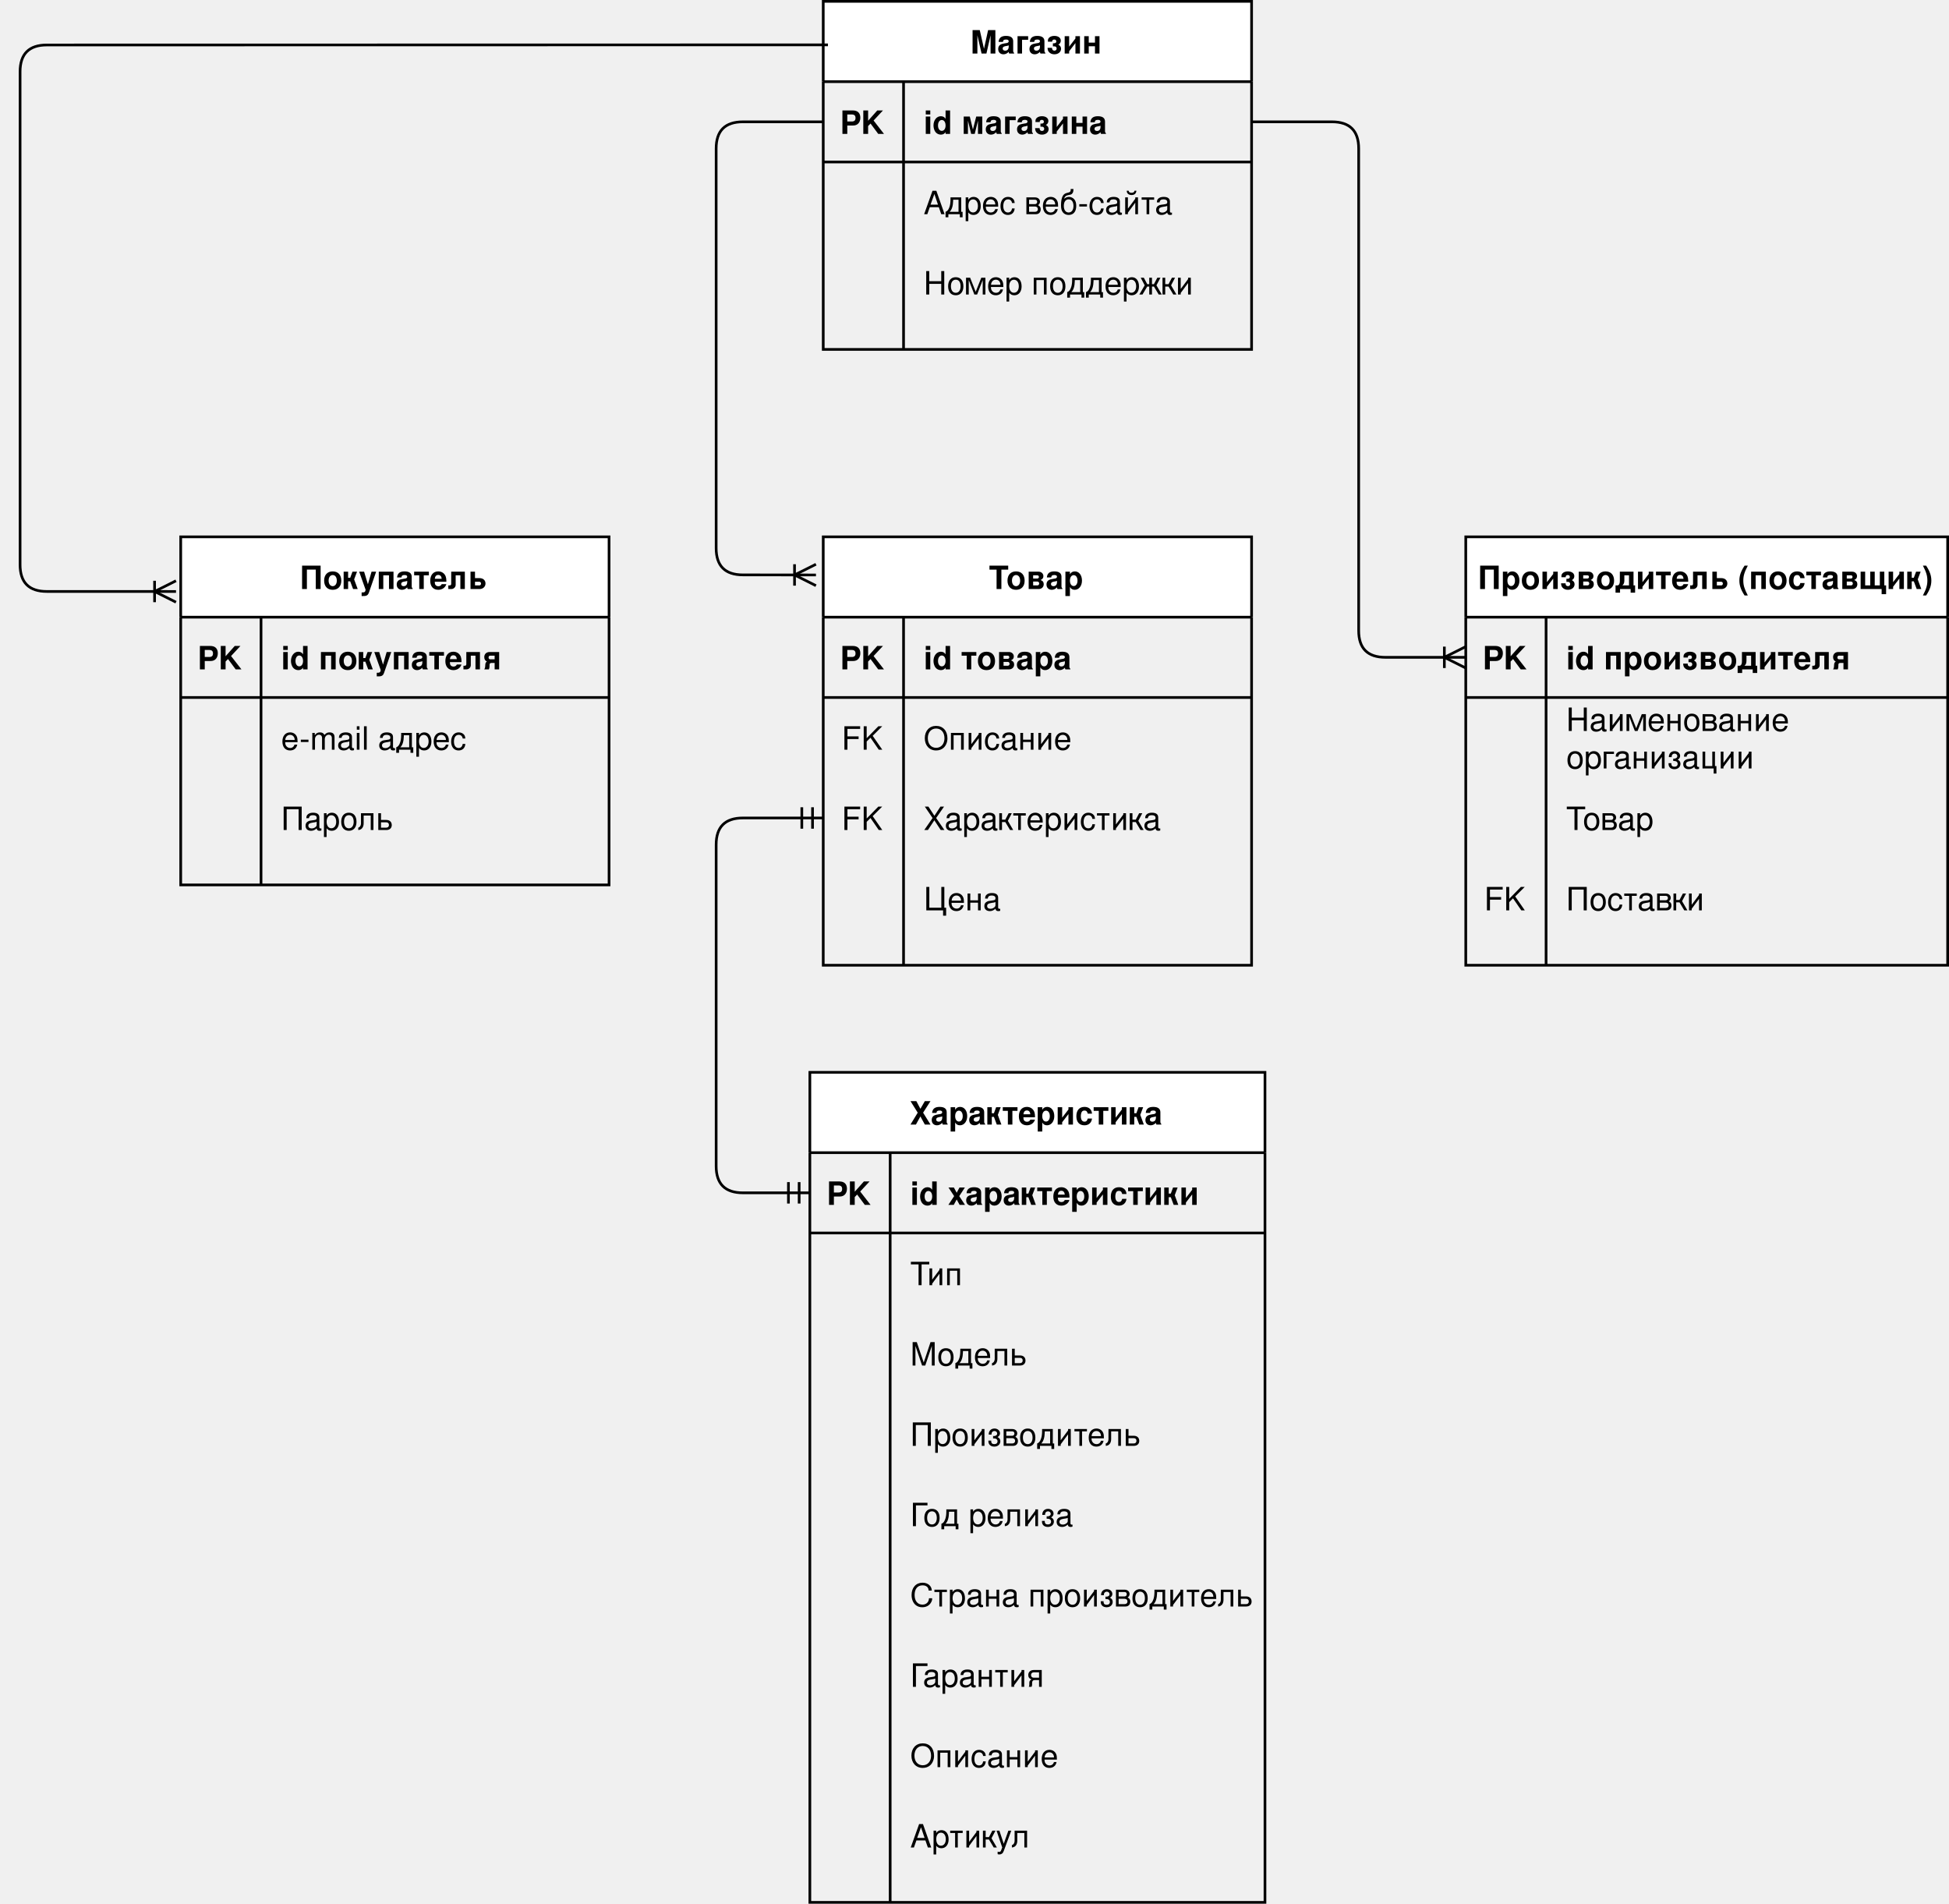
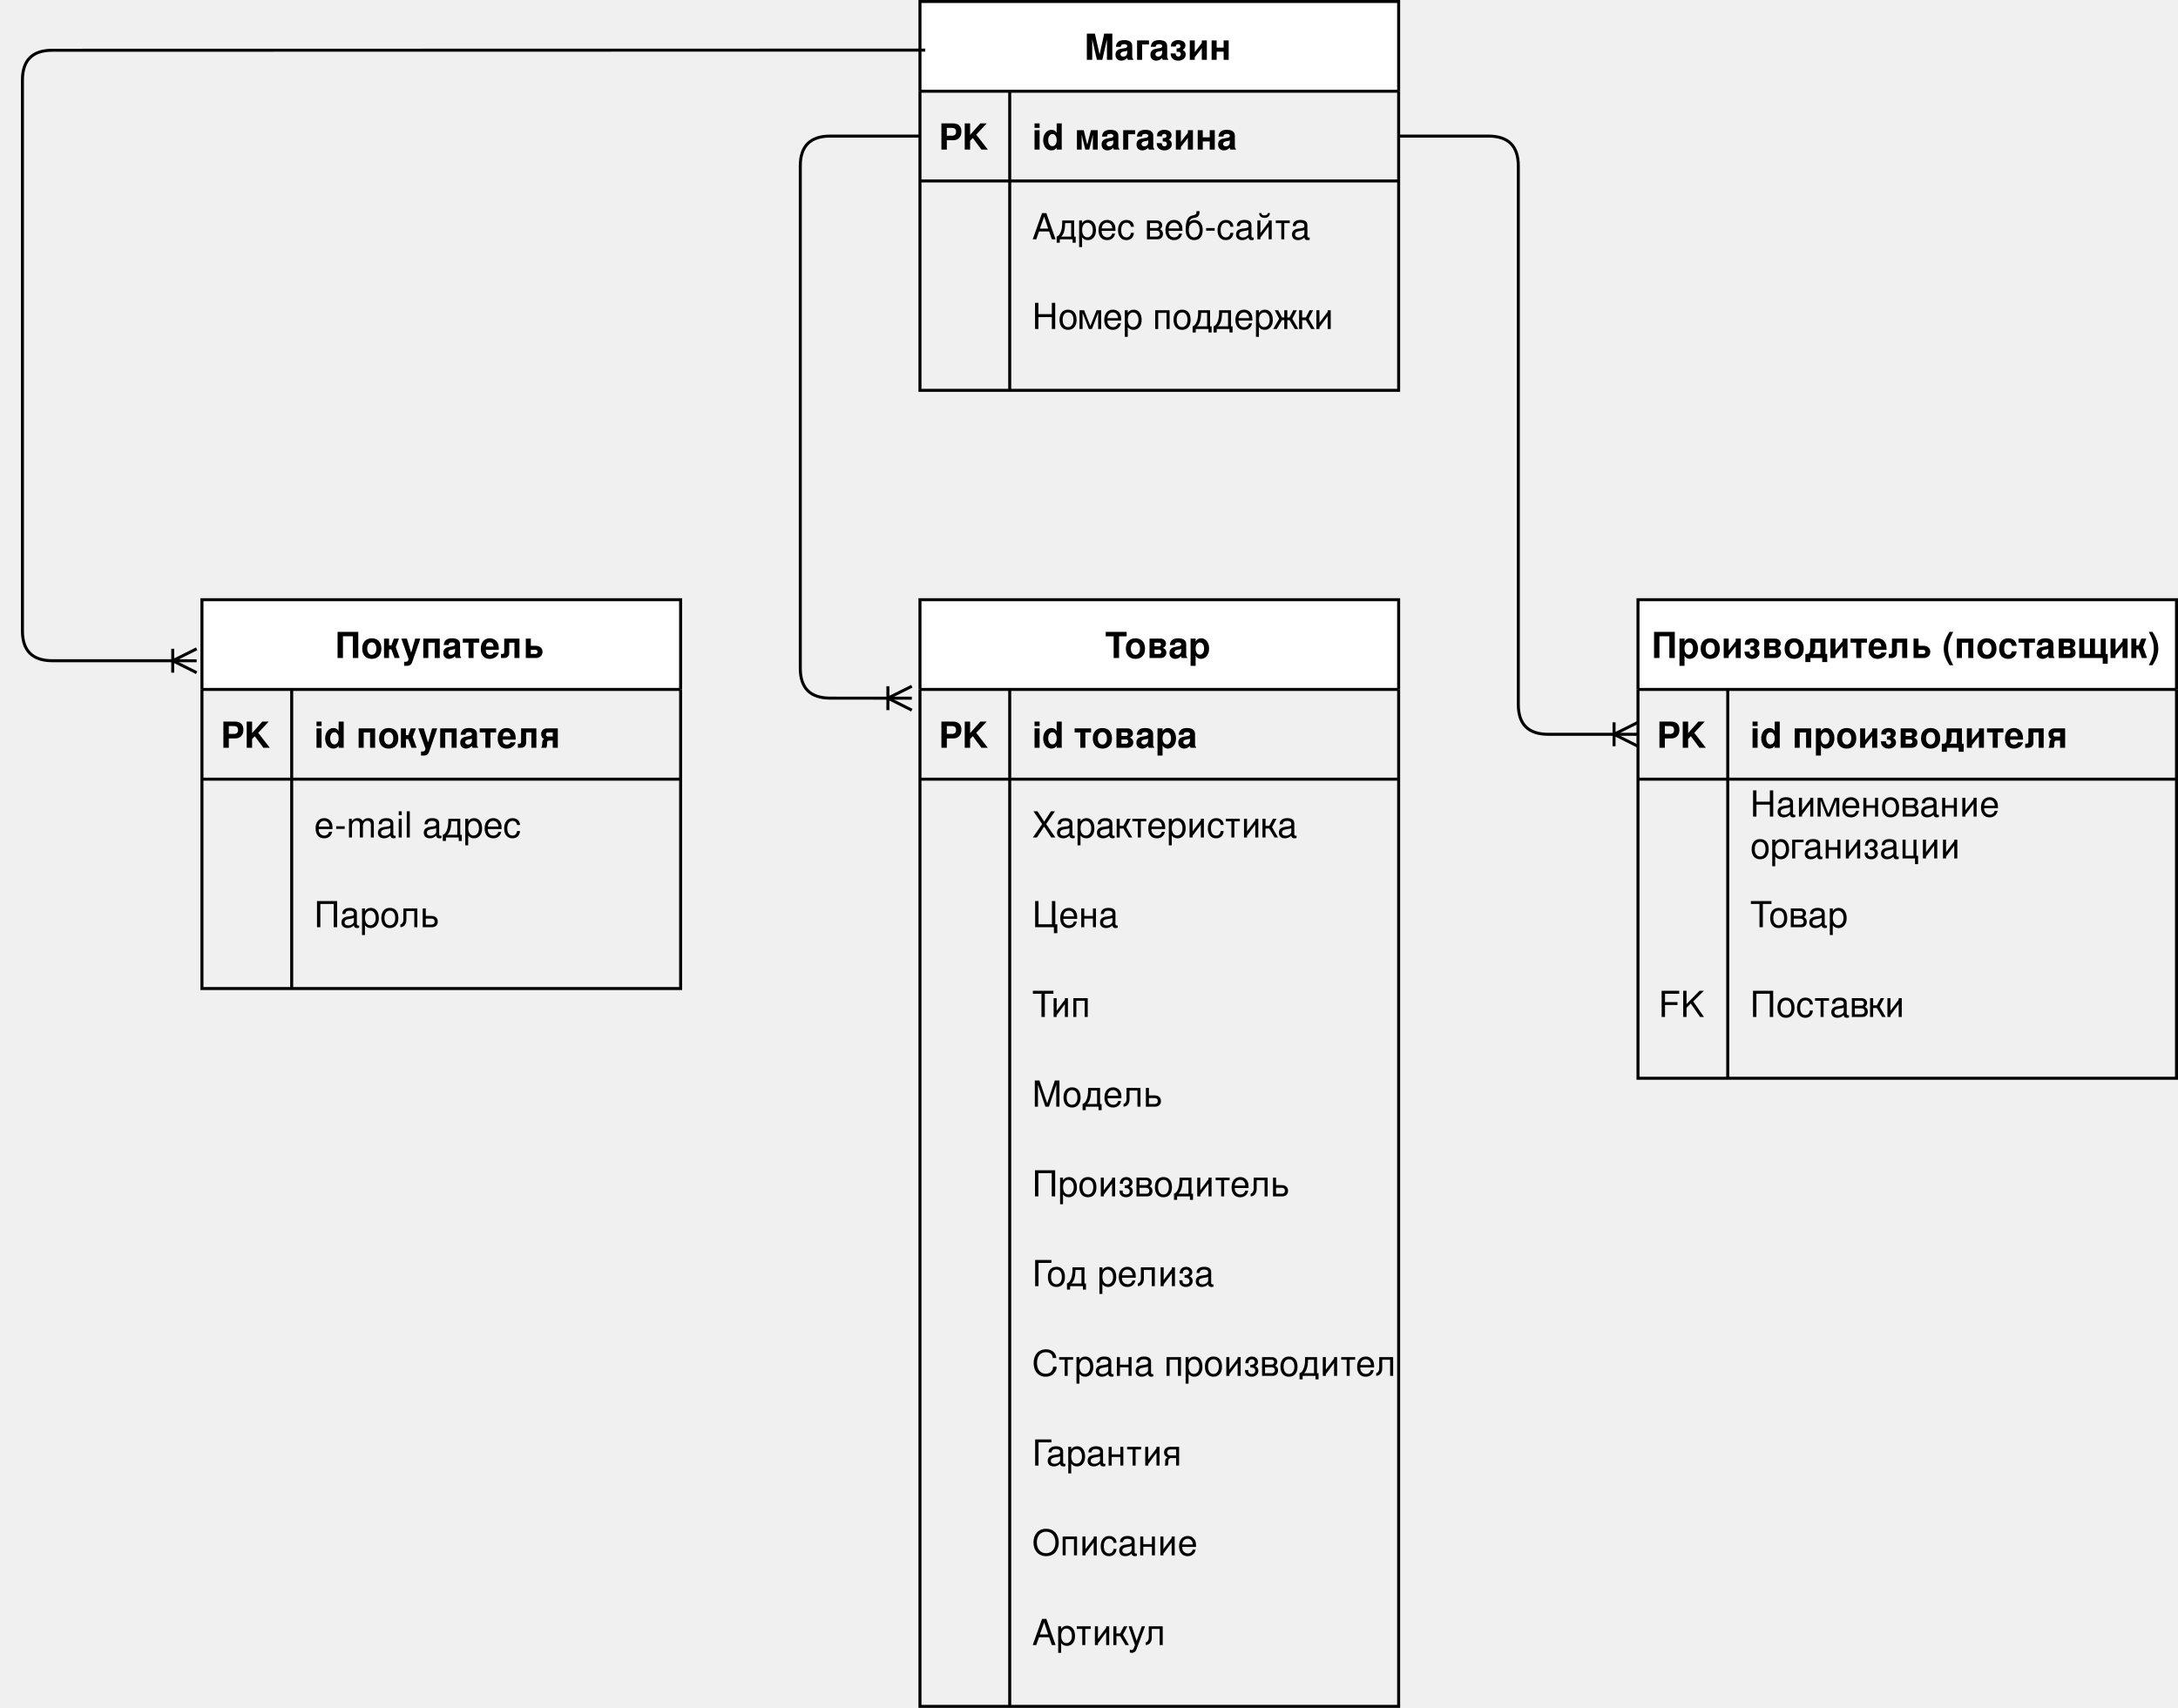
- <svg xmlns="http://www.w3.org/2000/svg" version="1.1" width="728px" height="711px" viewBox="-0.5 -0.5 728 711" content="&lt;mxfile host=&quot;app.diagrams.net&quot; modified=&quot;2020-12-15T14:28:21.209Z&quot; agent=&quot;5.0 (Windows NT 10.0; Win64; x64) AppleWebKit/537.36 (KHTML, like Gecko) Chrome/86.0.424.198 YaBrowser/20.11.3.183 Yowser/2.5 Safari/537.36&quot; etag=&quot;brUbbH1OGr0w8EU-_PfC&quot; version=&quot;14.0.1&quot; type=&quot;github&quot;&gt;&lt;diagram id=&quot;C5RBs43oDa-KdzZeNtuy&quot; name=&quot;Page-1&quot;&gt;7Z1bc5s4FMc/jWd2H9LhbvwYX9LuNu22abbt7hsNss0sBheTxO6nXwkkEEg4EHMR2DMej5Fl2db/nJ+kowsjdbbZvw2s7fqDbwN3pEj2fqTOR4oia4oyQg/JPsQpY3MSJ6wCx8aZ0oQvzi+AEyWc+ujYYJfJGPq+GzrbbOKD73ngIcykWUHgP2ezLX03+61bawWYhC8PlsumfnPscB2nmso4TX8HnNWafLNs4P+3sUhm/E92a8v2n6kkdTFSZ4Hvh/GrzX4GXFR5pF6+/XH45t7+Z7z98/Pup/X39P39x69XcWE3VT6S/IUAeOGriza/mvo7R9pPvM+Tz9/398tw9RF/RHqy3EdcX6O5NJrM0PNUip5V6vU4ejaj5zmulfBAqhpW0Ba9DK0fKGm6C60gxBahSjABahxajgcCmCBH165rbXdOlD1OWTuufWsd/MeQFESupktnD+y72CBQXmgbt7AwdIkKX8LCv+Afg962XGflwdcPsNLQN04DsIO/5dbahThHyWrF1f8EghDsKaPC1fwW+BsQBgeYBb+rEovBLqPhy+fU/mQDp61p21NxooVtfpUUneoKX2BpK8gsszIXiQerI3Qs9w76ouWtIh2zMqG6tgN/e28FKxDihK3voFpePMGqTARxXHfmuz5S2/M9VFLob/GbLliSz/7ww9DfEFFxdSSFRlWhT+EDVs5MeqOPdPhzZ/BaTq/hA2UPwpnv7cIA2hgqA0CpnwGSmyP1UXd4WWosrVpS2saUVRhlP72vpm2EXSvVtrJsUk62vCP6sDqXbkTOtWPbwCuvR3nXowRQ26x/lal/mF2JaVmOonF6t5IRVsZ5p7ut9eB4q9v4k0ZOU70tTfejQh9rVWOtF/TMa9oDehpd01M/UdnaHRHYDinvRHRqpcXoCp0Gv+8ZM1IbwQow49d69FomWFVIInyWr/B7KV0nUYrSD662IrAoHB1fONoMRyddc9QcLkfHpcXoiqMTPkfjnuWC6onqmKmYozdUBo161in0GtHzNe6wDhem5VUWBaZKQfNJq3odKalSaktU4xi3oNMoZVao7bkHc8xsLEeAYI7Sj3a0+2hO4iI9CuewLemQ4jmK+K2pwjanaUTndXC9Eb3hrDG6U0FhUVpSUrDgPO1+XFKdp50HeNRTZz4EHpmo5ceJnUXH2ekJcLWxHJcA9UiwR2xktqObMIhkpzkuiKwHkZ3HbtRTpzdERqRaWo7OEMmZg0jH8RJFxkWp8foA+FheNGH4WBCDu2HkM6kZYIUJwJnF4Rnpt+wIJJ71oGY6cIkwZUJ90/XvhZZy7pEdnWD2WGjH5JhRwuf6Z5r7MRTpPrSTONxJoR2euM2tImCHIkMK7Wjij0Y0djSSCe3UgupzCvZU0PxIS623agOXkUxThOUFe9ol7IBHMpr4IxmtYCQzpzqoZnY6OlkAuaAoK1HpJs6JVlTDobUqo1qlusDs4so5w+54DGVQ6UOeya5gKMIwmTOVfWFyLUzmRZfaZfKpk9UiM7l8sK8zJnNWZsFauFZ41I0XBw2XjOXlEoWMinzprjaFRlnpmo2KzHZYb7oOCdSHx9R4xeUj9Gd+p/XFOOtZLIusIqEozDT4ir6iyTv3AHl+H2v5tY+NBciNfgwVug+QJ17Qn7WPBjtUGFKA3BB/tGCwowUcIE/aPx4/533YaVVj2LuCkqJMUJNDLQTnZvfjiOrc7HyN45idNB7QKMIoP7DrCptjziJTNIZYUCs2TGafai7ALTY92xFQFFqOlQstG6Jl58sdx2xEbUC0TCxXYFpyZmnR+Fzn9CnnyT6bZKFF8q7JxGZMKiojfH+0HZFFIaosn7pF/ILUSoHsVpkqy6cOLwRGamq64jI1MYE8VA1mpcWQwVhFKmHIyNt/0WZ7ePZRbjIFRE5r5EW5xzyTkJuziVMPpjqXMHfqPSfFubnyNqcuO4kxpEB3ar0CN5gqO9mQhrrrRa/wE8R1Hu5YQfsjLbDWri1cxiaN0ZYXHW+ZtkMem6g9GJvwNrXNkwUZJg6SC87IlkQShomc3WoXJtbERF4MvF0mcnbCDYeJWvkhYHdM5KzrnSc3XqD3GZY7pW8AlKwgmziUvBwN3hgluWHtljE54PPBU9sVGZPFh5zWda7GgIFaywnh7QJV78fZpv0Eqt45UPUBHxSe2q7AQNULDipSM8hU6NBnwktmW/WA2VlBS3HYeemMNsdOs3t2DrkzqvegM6rzO6PXybxPbrYoWW9R7wFDg+6zVrADcbh7CZU2xt3kNrIdcnfIsVK9B7FSvSBWmpz6w3KXnofvw5lsLUkoCjKVnqxv6icyS69fa07eU3dpC4xMpQermxTO6qbLjrRXSdgBMoN/zeu7n9LjYb680ddfvSttsbwi/aBzJyYjWXmIFhNz3CIx+er29zYlLwhyxJg74SX/93C6+PP4VrRx35Jd15nc+mnaX1DWKZ0oXUvZKOFKwF4BsuAVEmftr3zPchdparwkNt4LAY1Dna7DjYtdAXj2dRBE9bm4g4rd+x8s74De2Dvhd6TKG0mW8fU/0bWs6Ph6vif+hS4O1MUnEDiwCqLdFlGaB6sDFXeVlIdScIH6mCSkJUZXB/oqXyar8bEtFDv/MXgAR+oaaxiSVqSwvcXdQVTtZftLssSxmiQxAK4VOk8gY7s8W8Lf8Qk1Q6mVJuWQ6O4kZ47xX8efSi2SKUjJFZQvJ64aphxoP9aByoZbycLfmzuHCQcii39UJjdZgpt6Vfz1qY8lCpzidiWiJA27XcblXnC4jHONs84lmRMBnEsu6Vxkv6g4zpW/rUae9aWdK1cQc0fVurwrd4tXUz/+s/J3hMUx64b9q8RBoPX518by7L+izki0K5D3xkluJ2U9Tn/B32p2LbJ//kXfSnazCONcSQtDmoLxK51LzRWk5QtqyLlUrZp3aVlvbMq7SsQjm2295P65UdkWivT/hXEiPWdjzHGVZZ3IyBWUL6fAh142W3gZ+H5IZw+s7fqDbwOU438=&lt;/diagram&gt;&lt;/mxfile&gt;" resource="https://app.diagrams.net/#Hpaw-wow%2FDataBase%2Fmain%2FLogicDiag.svg">
+ <svg xmlns="http://www.w3.org/2000/svg" version="1.1" width="728px" height="571px" viewBox="-0.5 -0.5 728 571" content="&lt;mxfile host=&quot;app.diagrams.net&quot; modified=&quot;2020-12-15T14:49:10.555Z&quot; agent=&quot;5.0 (Windows NT 10.0; Win64; x64) AppleWebKit/537.36 (KHTML, like Gecko) Chrome/86.0.424.198 YaBrowser/20.11.3.183 Yowser/2.5 Safari/537.36&quot; etag=&quot;m8lMbbuvESfNM9ITiWxZ&quot; version=&quot;14.0.1&quot; type=&quot;github&quot;&gt;&lt;diagram id=&quot;C5RBs43oDa-KdzZeNtuy&quot; name=&quot;Page-1&quot;&gt;7Z1bc5s4FMc/jWd2H9LhYjB+9C3tbtNOm2Tb7r7RINvMEuRiJbH3068EAgQSNsRgBPFMxmPJsuzof85P0tHFA332uHsf2Jv1J+gAb6Apzm6gzweapg41bUD+FGcf5YyscZSxClyHFkoz7tz/AM1UaO6T64BtpiCC0EPuJpv5AH0fPKBMnh0E8CVbbAm97Kdu7BXgMu4ebI/P/e46aB3lWtoozf8A3NU6/mTVpP/fox0Xpv/Jdm078IXJ0hcDfRZAiKJnj7sZ8Ejjxe3y/Y/9d+/mX/P9n1+3v+y/ph/vP3+7iiq7rvKW5F8IgI9eXbX1zTI+uMpu7H8df/2xu1+i1Wf6FuXZ9p5oew3mymA8I49TJXzUmeej8NEKH+e0VdA+bmrcQBvyFNk/SdZ0i+wAUYvQFZyBNUa264MAZ6hh2vPszdYNi0c5a9dzbuw9fEJxRXFqunR3wLmNDIKUxbZxgysjSVL5Eld+R78Medn23JWPnz/gRiOfOA3AFn+XG3uLaImSzUqb/xkECOwYo6LN/B7AR4CCPS5CX9Vji6EuM6TJl9T+VJPmrVnb02mmTW1+lVSd6oqfUGkryKzyMheJh5sDubZ3i33R9lehjlmZSFs7Adzc28EKIJqxgS5p5cUzbspEENfzZtCDRG0f+qQmBDf0RQ8s4/f+hAjBx1hU2hxJpWFTGFP8hxtnprwzBgb+ujOcVtM0/iPFAzSD/hYF2MZIHQBL/QKI3AKpD7rDcamptHpJaRtTVuOU/fKxmrYhdu1U28qyKTnZ8o4IcXMuvZCca9dxgF9ej/Kuxwign7P9da79cXEtomU5ikb57UoWszIqO91u7AfXX91E7zRzmhrn0nQ3KPSxs2o87AQ985p2gJ5m2/Q0TlS2dkcEjhvXdyI6h6XFaAudpnjsGTFyOMANYEXPjfC5GmNVizPxo3pFX0vpOg5ztG5w9SwCy8LR0YWjzXB03DZHrf5ydFRajLY4OhZzNBpZLpiRqEGZSjl6zRQYMo8Gg14zfJzQAWt/YVpeZVlgqhV0n6yqk1BJnVFbYTrHqAedhjmzQm3fejDHysZyJAjmaN3oR9uP5iQu0qFwDt+T9imeo8nfm2p8d5pGdF4H12vZO84aozsVFJalJ40rlpyn7c9LqvO09QCPfurKh8QzE738PLG16Di/PAGuHm3Xi4F6INgjNzLPo5s0iOSXOS6IrAeRrcdu9FOXN2RGpF5ajtYQKViDSOfxCkPGRan5eg/4WF40afhYEIO75uSzmBVgjQvAWcXhGeW37AwkWvVgVjpojThnzHzS5PdCS3nrkR0jxuyh0I4lMKOEz/WvNHdjKtJ+aCdxuJNCOyJxm9tFwE9F+hTaGco/Gxnys5FMaKcWVL+lYE8FzQ/01MZZbeAyk2mKsKJgz3kJ2+OZzFD+mcywYCYzZwaoVnY5OtkAuWAoqzD5Fi1JdlTjqbWuklZlhsD85so5x+5oDmUy+X1eya5gKNIwWbCUfWFyLUwWRZfOy+RTF6tlZnL5YF9rTBbszMKtMNFE1I02B/WXjOXlkoWMmnoZrjaFRlVrm42ayg9Yr9sOCdSHx9R45eUj9mfxoPVonPVNbIusIqEszDTFir6iy3vrAfL8OdbSex/1UWPidmOq0H6APPGC7ux9NPmpQp8C5Kb8swWTny3QAHnS/4n4Oe/CSasaw94VlJRlgXrEL33IyM325xHVudn6HsfRqXNEiecQid3KC82RYNWBjDcNASPnyb7xZOEwedXi5hoWM8uQnq/nEVkWnqrqqUceL0CtErM+K1BVVbCdqy9ETS1XXqQmobk8U01u4bDPXKwilTRg1C9gbAqMwoj1ecko2ujaGzLqHSCjaIdoGt206Fa2HjOxgkjSMFGw9fPCxJqYaLTORMG20v4wcVh+1aA9JgoCIPPkFlN20265Ky96QMkKsslDycs9e41R0mqfkj2+ay81XZkpWXxhUF1n1HrM0+7dtqca3bgnqIs8TW63b4+nRo/v3EtNV2KeGgVnfvUMMTUle7dFhEvuhEKP0VlBS3nQeRmKNobO0pvImlO3z0NRowNDUUM8FJ0ki9+5JfNkqafeo7q9HrFWsAN5sHuJkzaG3VH72O1znNToQJzUKIiTJsdneeyye5G6cLnBmSSUhZia6PaoCzFr2g/fNjE1/dTTDhITMzVdeYmp6YIQGiHmgrmLK9m3WXR1QW+JWUXCFogZ/GNNbn8pT/v58tpYf/OvhovlVRy4e+vA5CQrzdBiYJ7zBJFY3O7e9ntEjwO23Aouxd9HMMCfR7/oFI0s+Z3tyQ3q0+5ysk7pZBlYqmYJVwLOCsRHqjBw1nAFfdtbpLnRoavo4Cw2Dn26Ro8edQXgOxPy8744ubjFit3DT7a/Jy/sXPSDqPJOUVWa/jtMq5pB0/Nd7F8ksWcSX0Dg4iYIj+aGeT5uDlLdVVIfyaEVGqM4I60xTO3ZVL5OXuND52238Cl4AAfammqI4k6ksLulo0HS7GWHS6oisJokMwCejdxnkLFdkS3Rz/hCeqHUSpN64l0G45w5Rv86fVdqkVxFWq6ifD1R03D1YPux90wx2kkWft/ccWYahSz+UpnS8Tmv1Kuij099LFHgFLcrESNp2O0yLnfE4TLONco6l2KNJXCu+CfHjzlXPD+Ux7nyt9PmWV/auXIVcT9MVJd35X4pyTIOf638DyvRY4wN+1eJeEmz/qW+xr+UrGsZRxyrJR+KV/ak8SEjZ2Pcxc1lfcjMVZSvp8CFjpstTgYQIrZ4YG/Wn6ADSIn/AQ==&lt;/diagram&gt;&lt;/mxfile&gt;" resource="https://app.diagrams.net/#Hpaw-wow%2FDataBase%2Fmain%2FLogicDiag.svg">
  <defs>
    <clipPath id="mx-clip-307-30-30-30-0">
      <rect x="307" y="30" width="30" height="30" />
    </clipPath>
    <clipPath id="mx-clip-343-30-124-30-0">
      <rect x="343" y="30" width="124" height="30" />
    </clipPath>
    <clipPath id="mx-clip-343-60-124-30-0">
      <rect x="343" y="60" width="124" height="30" />
    </clipPath>
    <clipPath id="mx-clip-343-90-124-30-0">
      <rect x="343" y="90" width="124" height="30" />
    </clipPath>
    <clipPath id="mx-clip-67-230-30-30-0">
      <rect x="67" y="230" width="30" height="30" />
    </clipPath>
    <clipPath id="mx-clip-103-230-124-30-0">
      <rect x="103" y="230" width="124" height="30" />
    </clipPath>
    <clipPath id="mx-clip-103-260-124-30-0">
      <rect x="103" y="260" width="124" height="30" />
    </clipPath>
    <clipPath id="mx-clip-103-290-124-30-0">
      <rect x="103" y="290" width="124" height="30" />
    </clipPath>
    <clipPath id="mx-clip-547-230-30-30-0">
      <rect x="547" y="230" width="30" height="30" />
    </clipPath>
    <clipPath id="mx-clip-583-230-144-30-0">
      <rect x="583" y="230" width="144" height="30" />
    </clipPath>
    <clipPath id="mx-clip-583-260-144-30-0">
      <rect x="583" y="260" width="144" height="30" />
    </clipPath>
    <clipPath id="mx-clip-583-290-144-30-0">
      <rect x="583" y="290" width="144" height="30" />
    </clipPath>
    <clipPath id="mx-clip-547-320-30-30-0">
      <rect x="547" y="320" width="30" height="30" />
    </clipPath>
    <clipPath id="mx-clip-583-320-144-30-0">
      <rect x="583" y="320" width="144" height="30" />
    </clipPath>
    <clipPath id="mx-clip-307-230-30-30-0">
      <rect x="307" y="230" width="30" height="30" />
    </clipPath>
    <clipPath id="mx-clip-343-230-124-30-0">
      <rect x="343" y="230" width="124" height="30" />
    </clipPath>
-     <clipPath id="mx-clip-307-260-30-30-0">
-       <rect x="307" y="260" width="30" height="30" />
-     </clipPath>
    <clipPath id="mx-clip-343-260-124-30-0">
      <rect x="343" y="260" width="124" height="30" />
    </clipPath>
-     <clipPath id="mx-clip-307-290-30-30-0">
-       <rect x="307" y="290" width="30" height="30" />
-     </clipPath>
    <clipPath id="mx-clip-343-290-124-30-0">
      <rect x="343" y="290" width="124" height="30" />
    </clipPath>
    <clipPath id="mx-clip-343-320-124-30-0">
      <rect x="343" y="320" width="124" height="30" />
    </clipPath>
-     <clipPath id="mx-clip-302-430-30-30-0">
-       <rect x="302" y="430" width="30" height="30" />
-     </clipPath>
-     <clipPath id="mx-clip-338-430-134-30-0">
-       <rect x="338" y="430" width="134" height="30" />
-     </clipPath>
-     <clipPath id="mx-clip-338-460-134-30-0">
-       <rect x="338" y="460" width="134" height="30" />
-     </clipPath>
-     <clipPath id="mx-clip-338-490-134-30-0">
-       <rect x="338" y="490" width="134" height="30" />
-     </clipPath>
-     <clipPath id="mx-clip-338-520-134-30-0">
-       <rect x="338" y="520" width="134" height="30" />
-     </clipPath>
-     <clipPath id="mx-clip-338-550-134-30-0">
-       <rect x="338" y="550" width="134" height="30" />
-     </clipPath>
-     <clipPath id="mx-clip-338-580-134-30-0">
-       <rect x="338" y="580" width="134" height="30" />
-     </clipPath>
-     <clipPath id="mx-clip-338-610-134-30-0">
-       <rect x="338" y="610" width="134" height="30" />
-     </clipPath>
-     <clipPath id="mx-clip-338-640-134-30-0">
-       <rect x="338" y="640" width="134" height="30" />
-     </clipPath>
-     <clipPath id="mx-clip-338-670-134-30-0">
-       <rect x="338" y="670" width="134" height="30" />
+     <clipPath id="mx-clip-343-350-124-30-0">
+       <rect x="343" y="350" width="124" height="30" />
+     </clipPath>
+     <clipPath id="mx-clip-343-380-124-30-0">
+       <rect x="343" y="380" width="124" height="30" />
+     </clipPath>
+     <clipPath id="mx-clip-343-410-124-30-0">
+       <rect x="343" y="410" width="124" height="30" />
+     </clipPath>
+     <clipPath id="mx-clip-343-440-124-30-0">
+       <rect x="343" y="440" width="124" height="30" />
+     </clipPath>
+     <clipPath id="mx-clip-343-470-124-30-0">
+       <rect x="343" y="470" width="124" height="30" />
+     </clipPath>
+     <clipPath id="mx-clip-343-500-124-30-0">
+       <rect x="343" y="500" width="124" height="30" />
+     </clipPath>
+     <clipPath id="mx-clip-343-530-124-30-0">
+       <rect x="343" y="530" width="124" height="30" />
    </clipPath>
  </defs>
  <g>
    <path d="M 307 30 L 307 0 L 467 0 L 467 30" fill="#ffffff" stroke="#000000" stroke-miterlimit="10" pointer-events="all" />
    <path d="M 307 30 L 307 130 L 467 130 L 467 30" fill="none" stroke="#000000" stroke-miterlimit="10" pointer-events="none" />
    <path d="M 307 30 L 467 30" fill="none" stroke="#000000" stroke-miterlimit="10" pointer-events="none" />
    <path d="M 337 30 L 337 130" fill="none" stroke="#000000" stroke-miterlimit="10" pointer-events="none" />
    <g fill="#000000" font-family="Helvetica" font-weight="bold" pointer-events="none" text-anchor="middle" font-size="12px">
      <text x="386.5" y="19.5">Магазин</text>
    </g>
    <path d="M 307 30 M 467 30 M 467 60 L 307 60" fill="none" stroke="#000000" stroke-miterlimit="10" pointer-events="none" />
    <path d="M 307 30 M 337 30 M 337 60 M 307 60" fill="none" stroke="#000000" stroke-miterlimit="10" pointer-events="none" />
    <g fill="#000000" font-family="Helvetica" font-weight="bold" pointer-events="none" clip-path="url(#mx-clip-307-30-30-30-0)" text-anchor="middle" font-size="12px">
      <text x="321.5" y="49.5">PK</text>
    </g>
    <path d="M 337 30 M 467 30 M 467 60 M 337 60" fill="none" stroke="#000000" stroke-miterlimit="10" pointer-events="none" />
    <g fill="#000000" font-family="Helvetica" font-weight="bold" text-decoration="underline" pointer-events="none" clip-path="url(#mx-clip-343-30-124-30-0)" font-size="12px">
      <text x="344.5" y="49.5">id магазина</text>
    </g>
    <path d="M 307 60 M 467 60 M 467 90 M 307 90" fill="none" stroke="#000000" stroke-miterlimit="10" pointer-events="none" />
    <path d="M 307 60 M 337 60 M 337 90 M 307 90" fill="none" stroke="#000000" stroke-miterlimit="10" pointer-events="none" />
    <path d="M 337 60 M 467 60 M 467 90 M 337 90" fill="none" stroke="#000000" stroke-miterlimit="10" pointer-events="none" />
    <g fill="#000000" font-family="Helvetica" pointer-events="none" clip-path="url(#mx-clip-343-60-124-30-0)" font-size="12px">
      <text x="344.5" y="79.5">Адрес веб-сайта</text>
    </g>
    <path d="M 307 90 M 467 90 M 467 120 M 307 120" fill="none" stroke="#000000" stroke-miterlimit="10" pointer-events="none" />
    <path d="M 307 90 M 337 90 M 337 120 M 307 120" fill="none" stroke="#000000" stroke-miterlimit="10" pointer-events="none" />
    <path d="M 337 90 M 467 90 M 467 120 M 337 120" fill="none" stroke="#000000" stroke-miterlimit="10" pointer-events="none" />
    <g fill="#000000" font-family="Helvetica" pointer-events="none" clip-path="url(#mx-clip-343-90-124-30-0)" font-size="12px">
      <text x="344.5" y="109.5">Номер поддержки</text>
    </g>
    <path d="M 67 230 L 67 200 L 227 200 L 227 230" fill="#ffffff" stroke="#000000" stroke-miterlimit="10" pointer-events="none" />
    <path d="M 67 230 L 67 330 L 227 330 L 227 230" fill="none" stroke="#000000" stroke-miterlimit="10" pointer-events="none" />
    <path d="M 67 230 L 227 230" fill="none" stroke="#000000" stroke-miterlimit="10" pointer-events="none" />
    <path d="M 97 230 L 97 330" fill="none" stroke="#000000" stroke-miterlimit="10" pointer-events="none" />
    <g fill="#000000" font-family="Helvetica" font-weight="bold" pointer-events="none" text-anchor="middle" font-size="12px">
      <text x="146.5" y="219.5">Покупатель</text>
    </g>
    <path d="M 67 230 M 227 230 M 227 260 L 67 260" fill="none" stroke="#000000" stroke-miterlimit="10" pointer-events="none" />
    <path d="M 67 230 M 97 230 M 97 260 M 67 260" fill="none" stroke="#000000" stroke-miterlimit="10" pointer-events="none" />
    <g fill="#000000" font-family="Helvetica" font-weight="bold" pointer-events="none" clip-path="url(#mx-clip-67-230-30-30-0)" text-anchor="middle" font-size="12px">
      <text x="81.5" y="249.5">PK</text>
    </g>
    <path d="M 97 230 M 227 230 M 227 260 M 97 260" fill="none" stroke="#000000" stroke-miterlimit="10" pointer-events="none" />
    <g fill="#000000" font-family="Helvetica" font-weight="bold" text-decoration="underline" pointer-events="none" clip-path="url(#mx-clip-103-230-124-30-0)" font-size="12px">
      <text x="104.5" y="249.5">id покупателя</text>
    </g>
    <path d="M 67 260 M 227 260 M 227 290 M 67 290" fill="none" stroke="#000000" stroke-miterlimit="10" pointer-events="none" />
    <path d="M 67 260 M 97 260 M 97 290 M 67 290" fill="none" stroke="#000000" stroke-miterlimit="10" pointer-events="none" />
    <path d="M 97 260 M 227 260 M 227 290 M 97 290" fill="none" stroke="#000000" stroke-miterlimit="10" pointer-events="none" />
    <g fill="#000000" font-family="Helvetica" pointer-events="none" clip-path="url(#mx-clip-103-260-124-30-0)" font-size="12px">
      <text x="104.5" y="279.5">e-mail адрес</text>
    </g>
    <path d="M 67 290 M 227 290 M 227 320 M 67 320" fill="none" stroke="#000000" stroke-miterlimit="10" pointer-events="none" />
    <path d="M 67 290 M 97 290 M 97 320 M 67 320" fill="none" stroke="#000000" stroke-miterlimit="10" pointer-events="none" />
    <path d="M 97 290 M 227 290 M 227 320 M 97 320" fill="none" stroke="#000000" stroke-miterlimit="10" pointer-events="none" />
    <g fill="#000000" font-family="Helvetica" pointer-events="none" clip-path="url(#mx-clip-103-290-124-30-0)" font-size="12px">
      <text x="104.5" y="309.5">Пароль</text>
    </g>
    <path d="M 547 230 L 547 200 L 727 200 L 727 230" fill="#ffffff" stroke="#000000" stroke-miterlimit="10" pointer-events="none" />
    <path d="M 547 230 L 547 360 L 727 360 L 727 230" fill="none" stroke="#000000" stroke-miterlimit="10" pointer-events="none" />
    <path d="M 547 230 L 727 230" fill="none" stroke="#000000" stroke-miterlimit="10" pointer-events="none" />
    <path d="M 577 230 L 577 360" fill="none" stroke="#000000" stroke-miterlimit="10" pointer-events="none" />
    <g fill="#000000" font-family="Helvetica" font-weight="bold" pointer-events="none" text-anchor="middle" font-size="12px">
      <text x="636.5" y="219.5">Производитель (поставщик)</text>
    </g>
    <path d="M 547 230 M 727 230 M 727 260 L 547 260" fill="none" stroke="#000000" stroke-miterlimit="10" pointer-events="none" />
    <path d="M 547 230 M 577 230 M 577 260 M 547 260" fill="none" stroke="#000000" stroke-miterlimit="10" pointer-events="none" />
    <g fill="#000000" font-family="Helvetica" font-weight="bold" pointer-events="none" clip-path="url(#mx-clip-547-230-30-30-0)" text-anchor="middle" font-size="12px">
      <text x="561.5" y="249.5">PK</text>
    </g>
    <path d="M 577 230 M 727 230 M 727 260 M 577 260" fill="none" stroke="#000000" stroke-miterlimit="10" pointer-events="none" />
    <g fill="#000000" font-family="Helvetica" font-weight="bold" text-decoration="underline" pointer-events="none" clip-path="url(#mx-clip-583-230-144-30-0)" font-size="12px">
      <text x="584.5" y="249.5">id производителя</text>
    </g>
    <path d="M 547 260 M 727 260 M 727 290 M 547 290" fill="none" stroke="#000000" stroke-miterlimit="10" pointer-events="none" />
    <path d="M 547 260 M 577 260 M 577 290 M 547 290" fill="none" stroke="#000000" stroke-miterlimit="10" pointer-events="none" />
    <path d="M 577 260 M 727 260 M 727 290 M 577 290" fill="none" stroke="#000000" stroke-miterlimit="10" pointer-events="none" />
    <g fill="#000000" font-family="Helvetica" pointer-events="none" clip-path="url(#mx-clip-583-260-144-30-0)" font-size="12px">
      <text x="584.5" y="272.5">Наименование </text>
      <text x="584.5" y="286.5">организации</text>
    </g>
    <path d="M 547 290 M 727 290 M 727 320 M 547 320" fill="none" stroke="#000000" stroke-miterlimit="10" pointer-events="none" />
    <path d="M 547 290 M 577 290 M 577 320 M 547 320" fill="none" stroke="#000000" stroke-miterlimit="10" pointer-events="none" />
    <path d="M 577 290 M 727 290 M 727 320 M 577 320" fill="none" stroke="#000000" stroke-miterlimit="10" pointer-events="none" />
    <g fill="#000000" font-family="Helvetica" pointer-events="none" clip-path="url(#mx-clip-583-290-144-30-0)" font-size="12px">
      <text x="584.5" y="309.5">Товар</text>
    </g>
    <path d="M 547 320 M 727 320 M 727 350 M 547 350" fill="none" stroke="#000000" stroke-miterlimit="10" pointer-events="none" />
    <path d="M 547 320 M 577 320 M 577 350 M 547 350" fill="none" stroke="#000000" stroke-miterlimit="10" pointer-events="none" />
    <g fill="#000000" font-family="Helvetica" pointer-events="none" clip-path="url(#mx-clip-547-320-30-30-0)" text-anchor="middle" font-size="12px">
      <text x="561.5" y="339.5">FK</text>
    </g>
    <path d="M 577 320 M 727 320 M 727 350 M 577 350" fill="none" stroke="#000000" stroke-miterlimit="10" pointer-events="none" />
    <g fill="#000000" font-family="Helvetica" pointer-events="none" clip-path="url(#mx-clip-583-320-144-30-0)" font-size="12px">
      <text x="584.5" y="339.5">Поставки</text>
    </g>
    <path d="M 307 230 L 307 200 L 467 200 L 467 230" fill="#ffffff" stroke="#000000" stroke-miterlimit="10" pointer-events="none" />
-     <path d="M 307 230 L 307 360 L 467 360 L 467 230" fill="none" stroke="#000000" stroke-miterlimit="10" pointer-events="none" />
+     <path d="M 307 230 L 307 570 L 467 570 L 467 230" fill="none" stroke="#000000" stroke-miterlimit="10" pointer-events="none" />
    <path d="M 307 230 L 467 230" fill="none" stroke="#000000" stroke-miterlimit="10" pointer-events="none" />
-     <path d="M 337 230 L 337 360" fill="none" stroke="#000000" stroke-miterlimit="10" pointer-events="none" />
+     <path d="M 337 230 L 337 570" fill="none" stroke="#000000" stroke-miterlimit="10" pointer-events="none" />
    <g fill="#000000" font-family="Helvetica" font-weight="bold" pointer-events="none" text-anchor="middle" font-size="12px">
      <text x="386.5" y="219.5">Товар</text>
    </g>
    <path d="M 307 230 M 467 230 M 467 260 L 307 260" fill="none" stroke="#000000" stroke-miterlimit="10" pointer-events="none" />
    <path d="M 307 230 M 337 230 M 337 260 M 307 260" fill="none" stroke="#000000" stroke-miterlimit="10" pointer-events="none" />
    <g fill="#000000" font-family="Helvetica" font-weight="bold" pointer-events="none" clip-path="url(#mx-clip-307-230-30-30-0)" text-anchor="middle" font-size="12px">
      <text x="321.5" y="249.5">PK</text>
    </g>
    <path d="M 337 230 M 467 230 M 467 260 M 337 260" fill="none" stroke="#000000" stroke-miterlimit="10" pointer-events="none" />
    <g fill="#000000" font-family="Helvetica" font-weight="bold" text-decoration="underline" pointer-events="none" clip-path="url(#mx-clip-343-230-124-30-0)" font-size="12px">
      <text x="344.5" y="249.5">id товара</text>
    </g>
    <path d="M 307 260 M 467 260 M 467 290 M 307 290" fill="none" stroke="#000000" stroke-miterlimit="10" pointer-events="none" />
    <path d="M 307 260 M 337 260 M 337 290 M 307 290" fill="none" stroke="#000000" stroke-miterlimit="10" pointer-events="none" />
-     <g fill="#000000" font-family="Helvetica" pointer-events="none" clip-path="url(#mx-clip-307-260-30-30-0)" text-anchor="middle" font-size="12px">
-       <text x="321.5" y="279.5">FK</text>
-     </g>
    <path d="M 337 260 M 467 260 M 467 290 M 337 290" fill="none" stroke="#000000" stroke-miterlimit="10" pointer-events="none" />
    <g fill="#000000" font-family="Helvetica" pointer-events="none" clip-path="url(#mx-clip-343-260-124-30-0)" font-size="12px">
-       <text x="344.5" y="279.5">Описание</text>
+       <text x="344.5" y="279.5">Характеристика</text>
    </g>
    <path d="M 307 290 M 467 290 M 467 320 M 307 320" fill="none" stroke="#000000" stroke-miterlimit="10" pointer-events="none" />
    <path d="M 307 290 M 337 290 M 337 320 M 307 320" fill="none" stroke="#000000" stroke-miterlimit="10" pointer-events="none" />
-     <g fill="#000000" font-family="Helvetica" pointer-events="none" clip-path="url(#mx-clip-307-290-30-30-0)" text-anchor="middle" font-size="12px">
-       <text x="321.5" y="309.5">FK</text>
-     </g>
    <path d="M 337 290 M 467 290 M 467 320 M 337 320" fill="none" stroke="#000000" stroke-miterlimit="10" pointer-events="none" />
    <g fill="#000000" font-family="Helvetica" pointer-events="none" clip-path="url(#mx-clip-343-290-124-30-0)" font-size="12px">
-       <text x="344.5" y="309.5">Характеристика</text>
+       <text x="344.5" y="309.5">Цена</text>
    </g>
    <path d="M 307 320 M 467 320 M 467 350 M 307 350" fill="none" stroke="#000000" stroke-miterlimit="10" pointer-events="none" />
    <path d="M 307 320 M 337 320 M 337 350 M 307 350" fill="none" stroke="#000000" stroke-miterlimit="10" pointer-events="none" />
    <path d="M 337 320 M 467 320 M 467 350 M 337 350" fill="none" stroke="#000000" stroke-miterlimit="10" pointer-events="none" />
    <g fill="#000000" font-family="Helvetica" pointer-events="none" clip-path="url(#mx-clip-343-320-124-30-0)" font-size="12px">
-       <text x="344.5" y="339.5">Цена</text>
-     </g>
-     <path d="M 302 430 L 302 400 L 472 400 L 472 430" fill="#ffffff" stroke="#000000" stroke-miterlimit="10" pointer-events="none" />
-     <path d="M 302 430 L 302 710 L 472 710 L 472 430" fill="none" stroke="#000000" stroke-miterlimit="10" pointer-events="none" />
-     <path d="M 302 430 L 472 430" fill="none" stroke="#000000" stroke-miterlimit="10" pointer-events="none" />
-     <path d="M 332 430 L 332 710" fill="none" stroke="#000000" stroke-miterlimit="10" pointer-events="none" />
-     <g fill="#000000" font-family="Helvetica" font-weight="bold" pointer-events="none" text-anchor="middle" font-size="12px">
-       <text x="386.5" y="419.5">Характеристика</text>
-     </g>
-     <path d="M 302 430 M 472 430 M 472 460 L 302 460" fill="none" stroke="#000000" stroke-miterlimit="10" pointer-events="none" />
-     <path d="M 302 430 M 332 430 M 332 460 M 302 460" fill="none" stroke="#000000" stroke-miterlimit="10" pointer-events="none" />
-     <g fill="#000000" font-family="Helvetica" font-weight="bold" pointer-events="none" clip-path="url(#mx-clip-302-430-30-30-0)" text-anchor="middle" font-size="12px">
-       <text x="316.5" y="449.5">PK</text>
-     </g>
-     <path d="M 332 430 M 472 430 M 472 460 M 332 460" fill="none" stroke="#000000" stroke-miterlimit="10" pointer-events="none" />
-     <g fill="#000000" font-family="Helvetica" font-weight="bold" text-decoration="underline" pointer-events="none" clip-path="url(#mx-clip-338-430-134-30-0)" font-size="12px">
-       <text x="339.5" y="449.5">id характеристики</text>
-     </g>
-     <path d="M 302 460 M 472 460 M 472 490 M 302 490" fill="none" stroke="#000000" stroke-miterlimit="10" pointer-events="none" />
-     <path d="M 302 460 M 332 460 M 332 490 M 302 490" fill="none" stroke="#000000" stroke-miterlimit="10" pointer-events="none" />
-     <path d="M 332 460 M 472 460 M 472 490 M 332 490" fill="none" stroke="#000000" stroke-miterlimit="10" pointer-events="none" />
-     <g fill="#000000" font-family="Helvetica" pointer-events="none" clip-path="url(#mx-clip-338-460-134-30-0)" font-size="12px">
-       <text x="339.5" y="479.5">Тип</text>
-     </g>
-     <path d="M 302 490 M 472 490 M 472 520 M 302 520" fill="none" stroke="#000000" stroke-miterlimit="10" pointer-events="none" />
-     <path d="M 302 490 M 332 490 M 332 520 M 302 520" fill="none" stroke="#000000" stroke-miterlimit="10" pointer-events="none" />
-     <path d="M 332 490 M 472 490 M 472 520 M 332 520" fill="none" stroke="#000000" stroke-miterlimit="10" pointer-events="none" />
-     <g fill="#000000" font-family="Helvetica" pointer-events="none" clip-path="url(#mx-clip-338-490-134-30-0)" font-size="12px">
-       <text x="339.5" y="509.5">Модель</text>
-     </g>
-     <path d="M 302 520 M 472 520 M 472 550 M 302 550" fill="none" stroke="#000000" stroke-miterlimit="10" pointer-events="none" />
-     <path d="M 302 520 M 332 520 M 332 550 M 302 550" fill="none" stroke="#000000" stroke-miterlimit="10" pointer-events="none" />
-     <path d="M 332 520 M 472 520 M 472 550 M 332 550" fill="none" stroke="#000000" stroke-miterlimit="10" pointer-events="none" />
-     <g fill="#000000" font-family="Helvetica" pointer-events="none" clip-path="url(#mx-clip-338-520-134-30-0)" font-size="12px">
-       <text x="339.5" y="539.5">Производитель</text>
-     </g>
-     <path d="M 302 550 M 472 550 M 472 580 M 302 580" fill="none" stroke="#000000" stroke-miterlimit="10" pointer-events="none" />
-     <path d="M 302 550 M 332 550 M 332 580 M 302 580" fill="none" stroke="#000000" stroke-miterlimit="10" pointer-events="none" />
-     <path d="M 332 550 M 472 550 M 472 580 M 332 580" fill="none" stroke="#000000" stroke-miterlimit="10" pointer-events="none" />
-     <g fill="#000000" font-family="Helvetica" pointer-events="none" clip-path="url(#mx-clip-338-550-134-30-0)" font-size="12px">
-       <text x="339.5" y="569.5">Год релиза</text>
-     </g>
-     <path d="M 302 580 M 472 580 M 472 610 M 302 610" fill="none" stroke="#000000" stroke-miterlimit="10" pointer-events="none" />
-     <path d="M 302 580 M 332 580 M 332 610 M 302 610" fill="none" stroke="#000000" stroke-miterlimit="10" pointer-events="none" />
-     <path d="M 332 580 M 472 580 M 472 610 M 332 610" fill="none" stroke="#000000" stroke-miterlimit="10" pointer-events="none" />
-     <g fill="#000000" font-family="Helvetica" pointer-events="none" clip-path="url(#mx-clip-338-580-134-30-0)" font-size="12px">
-       <text x="339.5" y="599.5">Страна производитель</text>
-     </g>
-     <path d="M 302 610 M 472 610 M 472 640 M 302 640" fill="none" stroke="#000000" stroke-miterlimit="10" pointer-events="none" />
-     <path d="M 302 610 M 332 610 M 332 640 M 302 640" fill="none" stroke="#000000" stroke-miterlimit="10" pointer-events="none" />
-     <path d="M 332 610 M 472 610 M 472 640 M 332 640" fill="none" stroke="#000000" stroke-miterlimit="10" pointer-events="none" />
-     <g fill="#000000" font-family="Helvetica" pointer-events="none" clip-path="url(#mx-clip-338-610-134-30-0)" font-size="12px">
-       <text x="339.5" y="629.5">Гарантия</text>
-     </g>
-     <path d="M 302 640 M 472 640 M 472 670 M 302 670" fill="none" stroke="#000000" stroke-miterlimit="10" pointer-events="none" />
-     <path d="M 302 640 M 332 640 M 332 670 M 302 670" fill="none" stroke="#000000" stroke-miterlimit="10" pointer-events="none" />
-     <path d="M 332 640 M 472 640 M 472 670 M 332 670" fill="none" stroke="#000000" stroke-miterlimit="10" pointer-events="none" />
-     <g fill="#000000" font-family="Helvetica" pointer-events="none" clip-path="url(#mx-clip-338-640-134-30-0)" font-size="12px">
-       <text x="339.5" y="659.5">Описание</text>
-     </g>
-     <path d="M 302 670 M 472 670 M 472 700 M 302 700" fill="none" stroke="#000000" stroke-miterlimit="10" pointer-events="none" />
-     <path d="M 302 670 M 332 670 M 332 700 M 302 700" fill="none" stroke="#000000" stroke-miterlimit="10" pointer-events="none" />
-     <path d="M 332 670 M 472 670 M 472 700 M 332 700" fill="none" stroke="#000000" stroke-miterlimit="10" pointer-events="none" />
-     <g fill="#000000" font-family="Helvetica" pointer-events="none" clip-path="url(#mx-clip-338-670-134-30-0)" font-size="12px">
-       <text x="339.5" y="689.5">Артикул</text>
+       <text x="344.5" y="339.5">Тип</text>
+     </g>
+     <path d="M 307 350 M 467 350 M 467 380 M 307 380" fill="none" stroke="#000000" stroke-miterlimit="10" pointer-events="none" />
+     <path d="M 307 350 M 337 350 M 337 380 M 307 380" fill="none" stroke="#000000" stroke-miterlimit="10" pointer-events="none" />
+     <path d="M 337 350 M 467 350 M 467 380 M 337 380" fill="none" stroke="#000000" stroke-miterlimit="10" pointer-events="none" />
+     <g fill="#000000" font-family="Helvetica" pointer-events="none" clip-path="url(#mx-clip-343-350-124-30-0)" font-size="12px">
+       <text x="344.5" y="369.5">Модель</text>
+     </g>
+     <path d="M 307 380 M 467 380 M 467 410 M 307 410" fill="none" stroke="#000000" stroke-miterlimit="10" pointer-events="none" />
+     <path d="M 307 380 M 337 380 M 337 410 M 307 410" fill="none" stroke="#000000" stroke-miterlimit="10" pointer-events="none" />
+     <path d="M 337 380 M 467 380 M 467 410 M 337 410" fill="none" stroke="#000000" stroke-miterlimit="10" pointer-events="none" />
+     <g fill="#000000" font-family="Helvetica" pointer-events="none" clip-path="url(#mx-clip-343-380-124-30-0)" font-size="12px">
+       <text x="344.5" y="399.5">Производитель</text>
+     </g>
+     <path d="M 307 410 M 467 410 M 467 440 M 307 440" fill="none" stroke="#000000" stroke-miterlimit="10" pointer-events="none" />
+     <path d="M 307 410 M 337 410 M 337 440 M 307 440" fill="none" stroke="#000000" stroke-miterlimit="10" pointer-events="none" />
+     <path d="M 337 410 M 467 410 M 467 440 M 337 440" fill="none" stroke="#000000" stroke-miterlimit="10" pointer-events="none" />
+     <g fill="#000000" font-family="Helvetica" pointer-events="none" clip-path="url(#mx-clip-343-410-124-30-0)" font-size="12px">
+       <text x="344.5" y="429.5">Год релиза</text>
+     </g>
+     <path d="M 307 440 M 467 440 M 467 470 M 307 470" fill="none" stroke="#000000" stroke-miterlimit="10" pointer-events="none" />
+     <path d="M 307 440 M 337 440 M 337 470 M 307 470" fill="none" stroke="#000000" stroke-miterlimit="10" pointer-events="none" />
+     <path d="M 337 440 M 467 440 M 467 470 M 337 470" fill="none" stroke="#000000" stroke-miterlimit="10" pointer-events="none" />
+     <g fill="#000000" font-family="Helvetica" pointer-events="none" clip-path="url(#mx-clip-343-440-124-30-0)" font-size="12px">
+       <text x="344.5" y="459.5">Страна производитель</text>
+     </g>
+     <path d="M 307 470 M 467 470 M 467 500 M 307 500" fill="none" stroke="#000000" stroke-miterlimit="10" pointer-events="none" />
+     <path d="M 307 470 M 337 470 M 337 500 M 307 500" fill="none" stroke="#000000" stroke-miterlimit="10" pointer-events="none" />
+     <path d="M 337 470 M 467 470 M 467 500 M 337 500" fill="none" stroke="#000000" stroke-miterlimit="10" pointer-events="none" />
+     <g fill="#000000" font-family="Helvetica" pointer-events="none" clip-path="url(#mx-clip-343-470-124-30-0)" font-size="12px">
+       <text x="344.5" y="489.5">Гарантия</text>
+     </g>
+     <path d="M 307 500 M 467 500 M 467 530 M 307 530" fill="none" stroke="#000000" stroke-miterlimit="10" pointer-events="none" />
+     <path d="M 307 500 M 337 500 M 337 530 M 307 530" fill="none" stroke="#000000" stroke-miterlimit="10" pointer-events="none" />
+     <path d="M 337 500 M 467 500 M 467 530 M 337 530" fill="none" stroke="#000000" stroke-miterlimit="10" pointer-events="none" />
+     <g fill="#000000" font-family="Helvetica" pointer-events="none" clip-path="url(#mx-clip-343-500-124-30-0)" font-size="12px">
+       <text x="344.5" y="519.5">Описание</text>
+     </g>
+     <path d="M 307 530 M 467 530 M 467 560 M 307 560" fill="none" stroke="#000000" stroke-miterlimit="10" pointer-events="none" />
+     <path d="M 307 530 M 337 530 M 337 560 M 307 560" fill="none" stroke="#000000" stroke-miterlimit="10" pointer-events="none" />
+     <path d="M 337 530 M 467 530 M 467 560 M 337 560" fill="none" stroke="#000000" stroke-miterlimit="10" pointer-events="none" />
+     <g fill="#000000" font-family="Helvetica" pointer-events="none" clip-path="url(#mx-clip-343-530-124-30-0)" font-size="12px">
+       <text x="344.5" y="549.5">Артикул</text>
    </g>
    <path d="M 308.76 16.25 L 17 16.3 Q 7 16.3 7 26.3 L 7 210.4 Q 7 220.4 17 220.4 L 65.24 220.41" fill="none" stroke="#000000" stroke-miterlimit="10" pointer-events="none" />
    <path d="M 57.24 224.41 L 57.24 216.41 M 65.24 216.41 L 57.24 220.41 L 65.24 224.41" fill="none" stroke="#000000" stroke-miterlimit="10" pointer-events="none" />
-     <path d="M 307 45 L 277 45 Q 267 45 267 55 L 267 204.2 Q 267 214.2 277 214.21 L 304.28 214.24" fill="none" stroke="#000000" stroke-miterlimit="10" pointer-events="none" />
-     <path d="M 296.28 218.23 L 296.28 210.23 M 304.28 210.24 L 296.28 214.23 L 304.28 218.24" fill="none" stroke="#000000" stroke-miterlimit="10" pointer-events="none" />
-     <path d="M 307 305 L 277 305 Q 267 305 267 315 L 267 435 Q 267 445 277 445 L 302 445" fill="none" stroke="#000000" stroke-miterlimit="10" pointer-events="none" />
-     <path d="M 303 309 L 303 301 M 299 309 L 299 301" fill="none" stroke="#000000" stroke-miterlimit="10" pointer-events="none" />
-     <path d="M 298 449 L 298 441 M 294 449 L 294 441" fill="none" stroke="#000000" stroke-miterlimit="10" pointer-events="none" />
+     <path d="M 307 45 L 277 45 Q 267 45 267 55 L 267 222.9 Q 267 232.9 277 232.91 L 304.28 232.93" fill="none" stroke="#000000" stroke-miterlimit="10" pointer-events="none" />
+     <path d="M 296.28 236.92 L 296.28 228.92 M 304.28 228.93 L 296.28 232.92 L 304.28 236.93" fill="none" stroke="#000000" stroke-miterlimit="10" pointer-events="none" />
    <path d="M 467 45 L 497 45 Q 507 45 507 55 L 507 235 Q 507 245 517 245 L 547 245" fill="none" stroke="#000000" stroke-miterlimit="10" pointer-events="none" />
    <path d="M 539 249 L 539 241 M 547 241 L 539 245 L 547 249" fill="none" stroke="#000000" stroke-miterlimit="10" pointer-events="none" />
  </g>
</svg>
